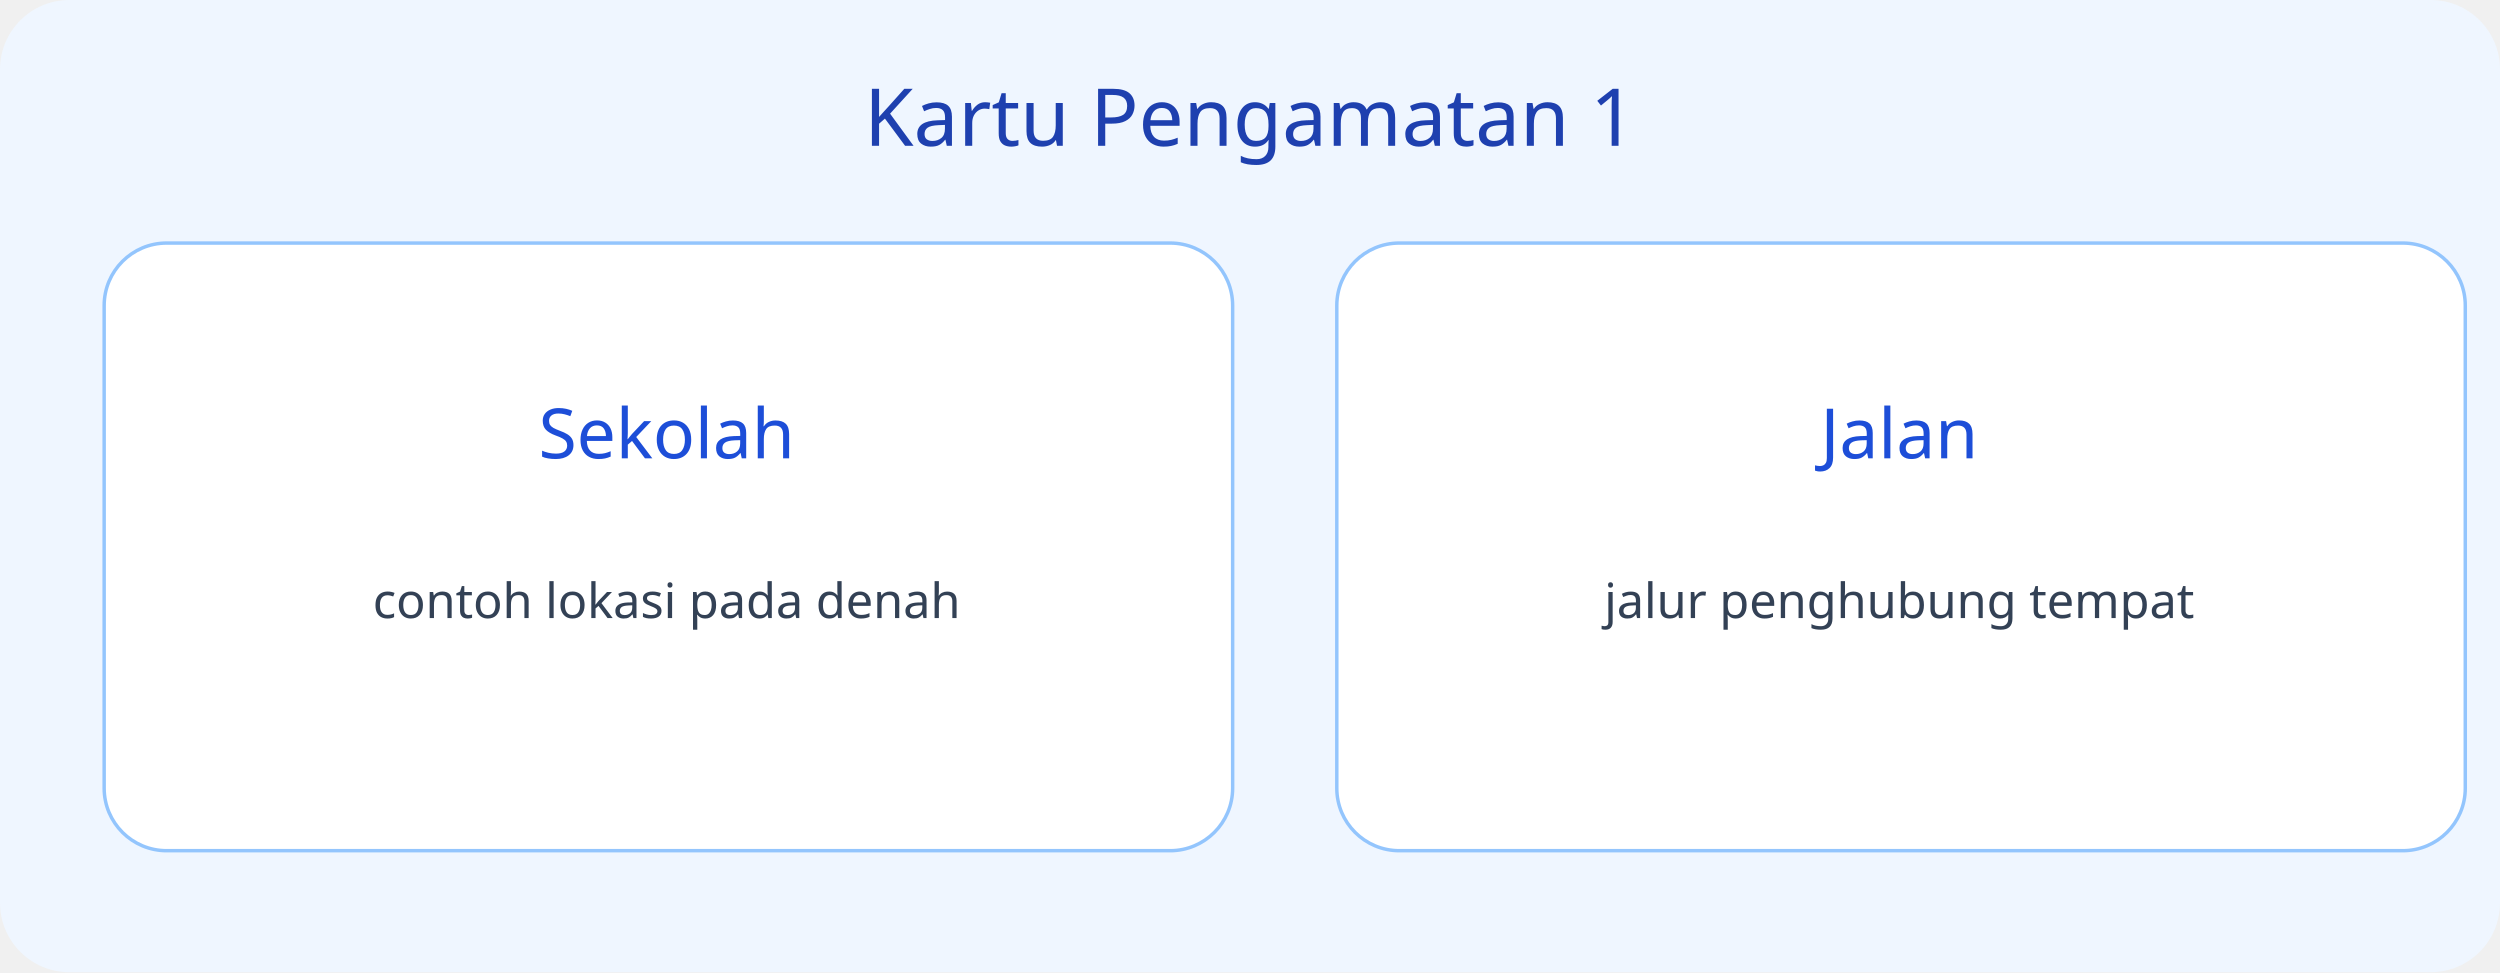
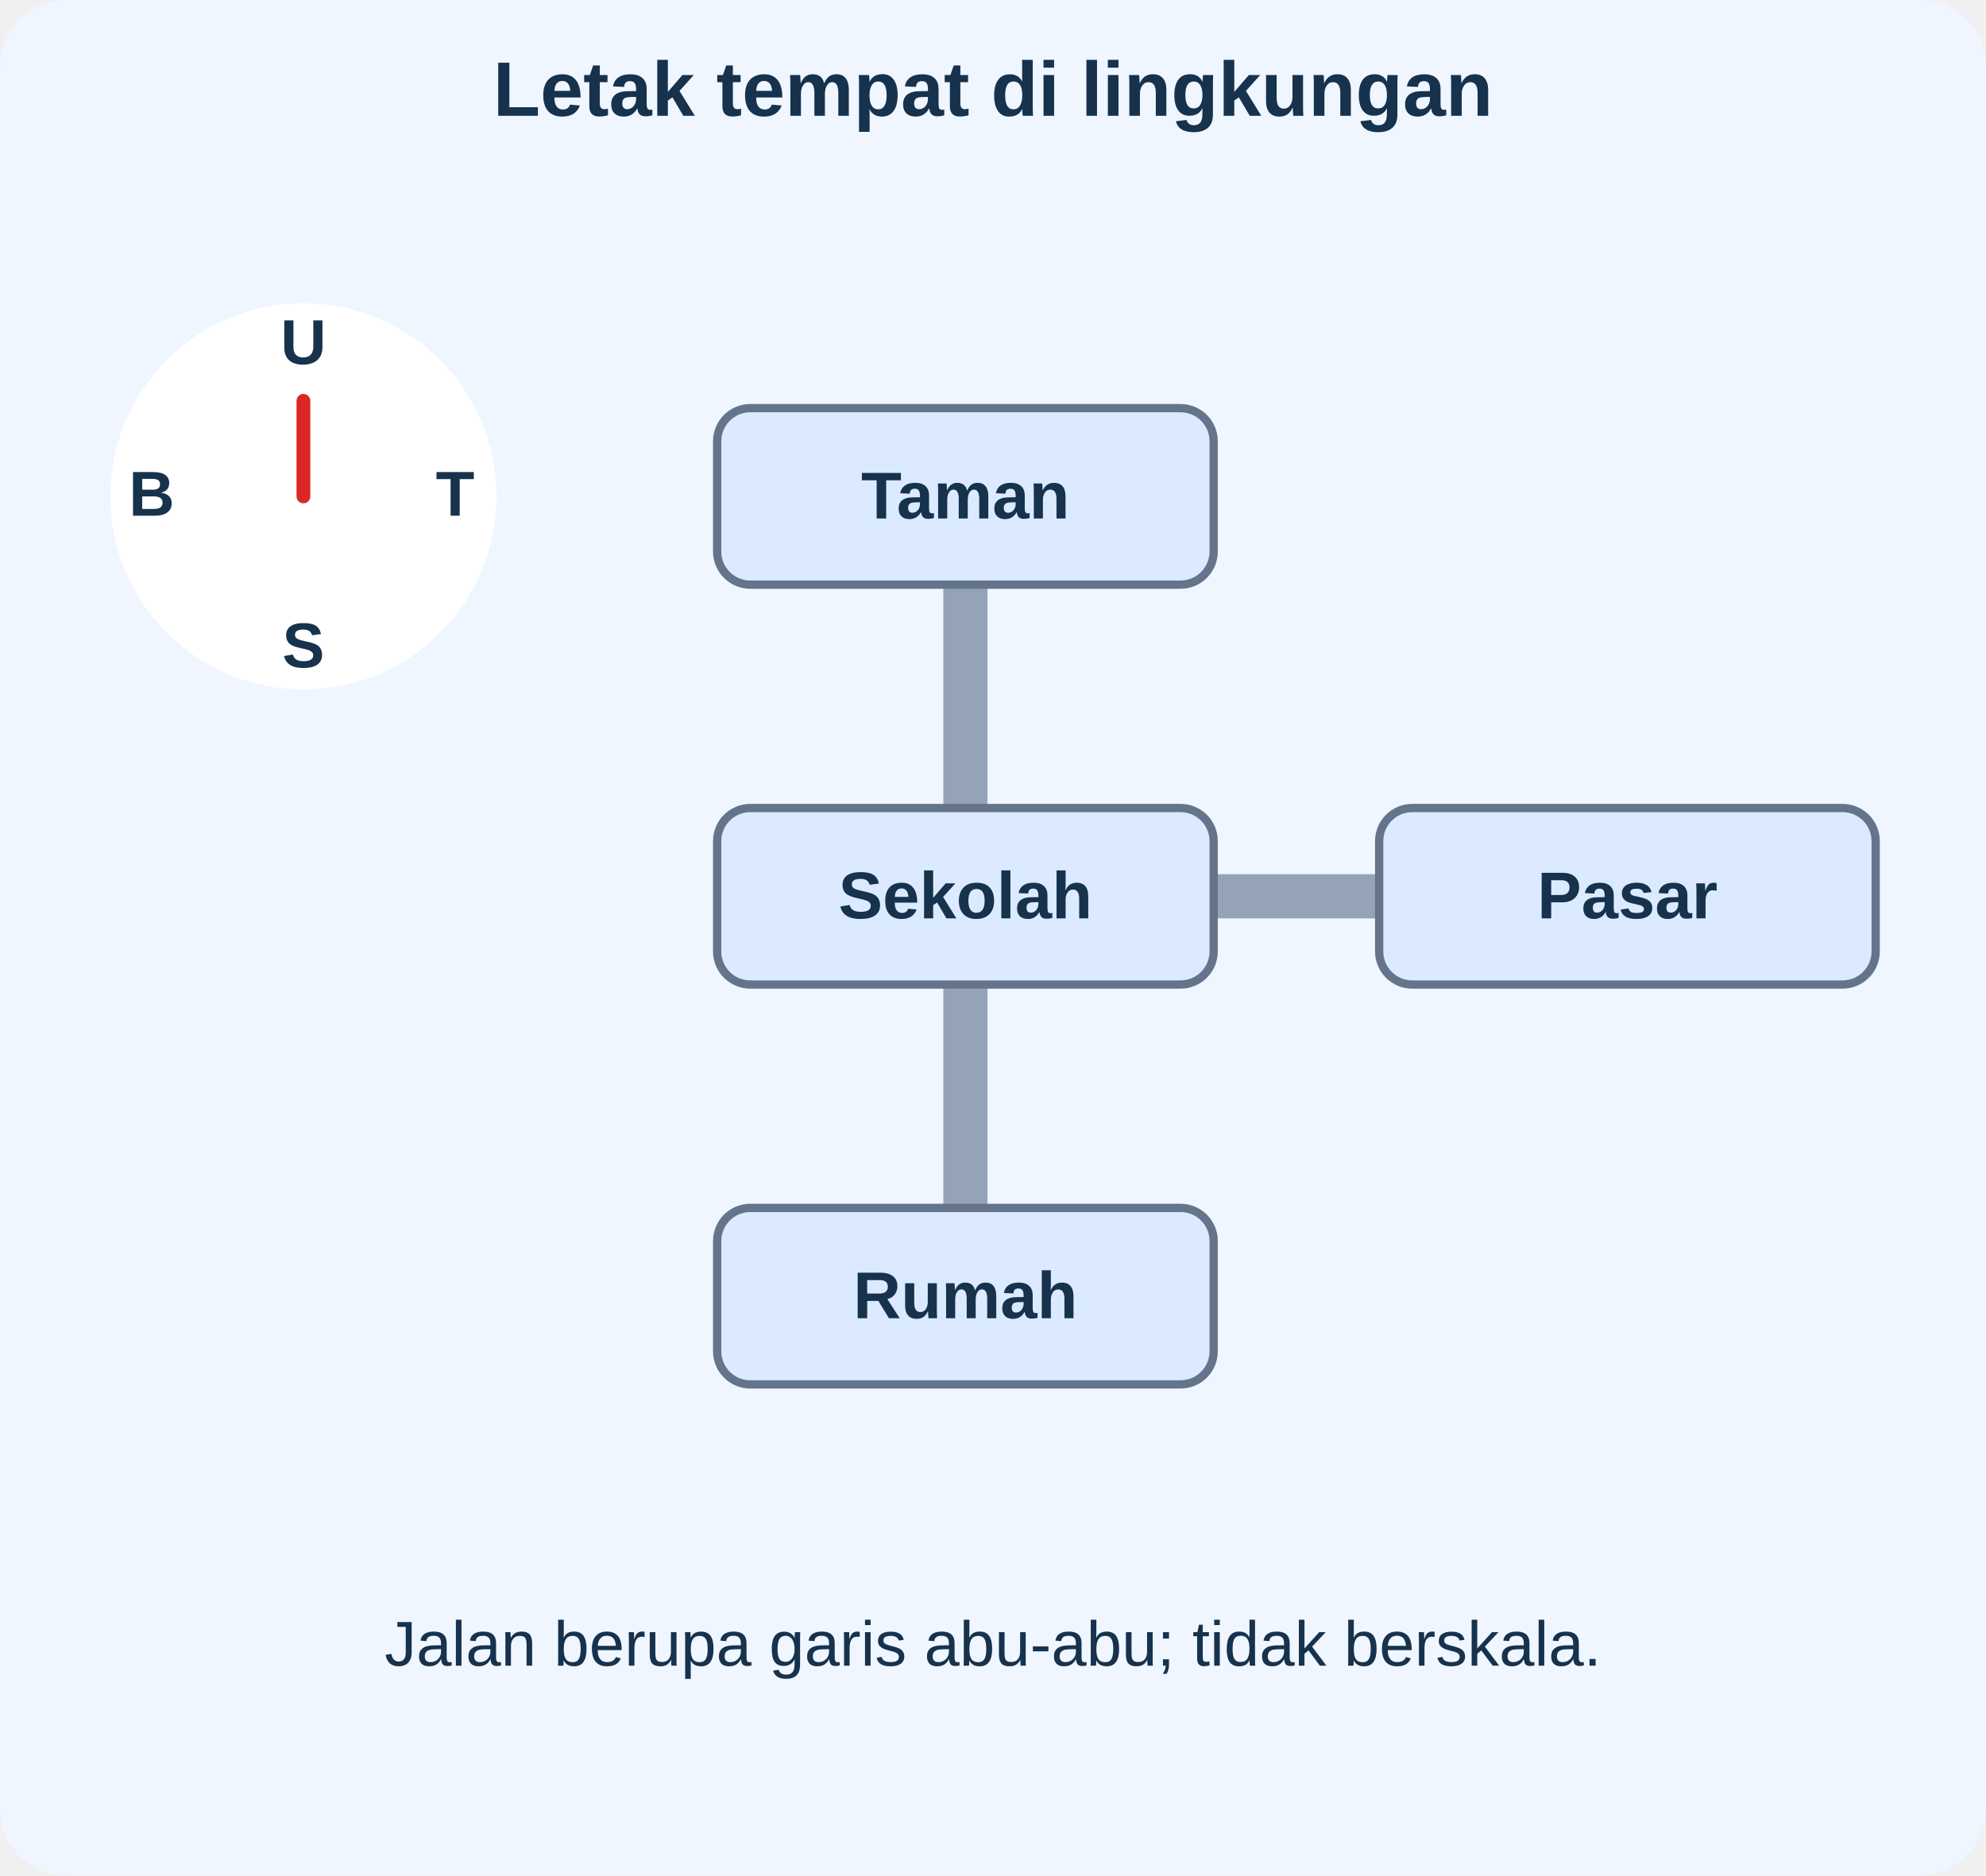
- <svg xmlns="http://www.w3.org/2000/svg" viewBox="0 0 720 280">
-   <rect width="720" height="280" rx="20" fill="#eff6ff" />
-   <text x="360" y="42" font-size="23" text-anchor="middle" font-family="sans-serif" fill="#1e40af">Kartu Pengamatan 1</text>
-   <rect x="30" y="70" width="325" height="175" rx="18" fill="white" stroke="#93c5fd" />
-   <text x="192" y="132" font-size="20" text-anchor="middle" font-family="sans-serif" fill="#1d4ed8">Sekolah</text>
-   <text x="192" y="178" font-size="14" text-anchor="middle" font-family="sans-serif" fill="#334155">contoh lokasi pada denah</text>
-   <rect x="385" y="70" width="325" height="175" rx="18" fill="white" stroke="#93c5fd" />
-   <text x="547" y="132" font-size="20" text-anchor="middle" font-family="sans-serif" fill="#1d4ed8">Jalan</text>
-   <text x="547" y="178" font-size="14" text-anchor="middle" font-family="sans-serif" fill="#334155">jalur penghubung tempat</text>
+ <svg xmlns="http://www.w3.org/2000/svg" viewBox="0 0 720 680" role="img" aria-labelledby="title desc">
+   <g font-family="Arial, sans-serif">
+     <rect x="0" y="0" width="720" height="680" rx="24" fill="#eff6ff" stroke="none" stroke-width="3" />
+     <text x="360" y="42" font-size="28" fill="#17324d" text-anchor="middle" font-weight="750">Letak tempat di lingkungan</text>
+     <path d="M350 180 V470 M350 325 H590" fill="none" stroke="#94a3b8" stroke-width="16" stroke-linecap="round" stroke-linejoin="round" />
+     <rect x="260" y="148" width="180" height="64" rx="12" fill="#dbeafe" stroke="#64748b" stroke-width="3" />
+     <text x="350" y="188" font-size="24" fill="#17324d" text-anchor="middle" font-weight="650">Taman</text>
+     <rect x="260" y="293" width="180" height="64" rx="12" fill="#dbeafe" stroke="#64748b" stroke-width="3" />
+     <text x="350" y="333" font-size="24" fill="#17324d" text-anchor="middle" font-weight="650">Sekolah</text>
+     <rect x="500" y="293" width="180" height="64" rx="12" fill="#dbeafe" stroke="#64748b" stroke-width="3" />
+     <text x="590" y="333" font-size="24" fill="#17324d" text-anchor="middle" font-weight="650">Pasar</text>
+     <rect x="260" y="438" width="180" height="64" rx="12" fill="#dbeafe" stroke="#64748b" stroke-width="3" />
+     <text x="350" y="478" font-size="24" fill="#17324d" text-anchor="middle" font-weight="650">Rumah</text>
+     <circle cx="110" cy="180" r="70" fill="white" />
+     <text x="110" y="132" font-size="23" fill="#17324d" text-anchor="middle" font-weight="750">U</text>
+     <text x="165" y="187" font-size="23" fill="#17324d" text-anchor="middle" font-weight="750">T</text>
+     <text x="110" y="242" font-size="23" fill="#17324d" text-anchor="middle" font-weight="750">S</text>
+     <text x="55" y="187" font-size="23" fill="#17324d" text-anchor="middle" font-weight="750">B</text>
+     <path d="M110 180 L110.0 145.35" fill="none" stroke="#dc2626" stroke-width="5" stroke-linecap="round" stroke-linejoin="round" />
+     <text x="360" y="604" font-size="23" fill="#17324d" text-anchor="middle" font-weight="500">Jalan berupa garis abu-abu; tidak berskala.</text>
+   </g>
</svg>
